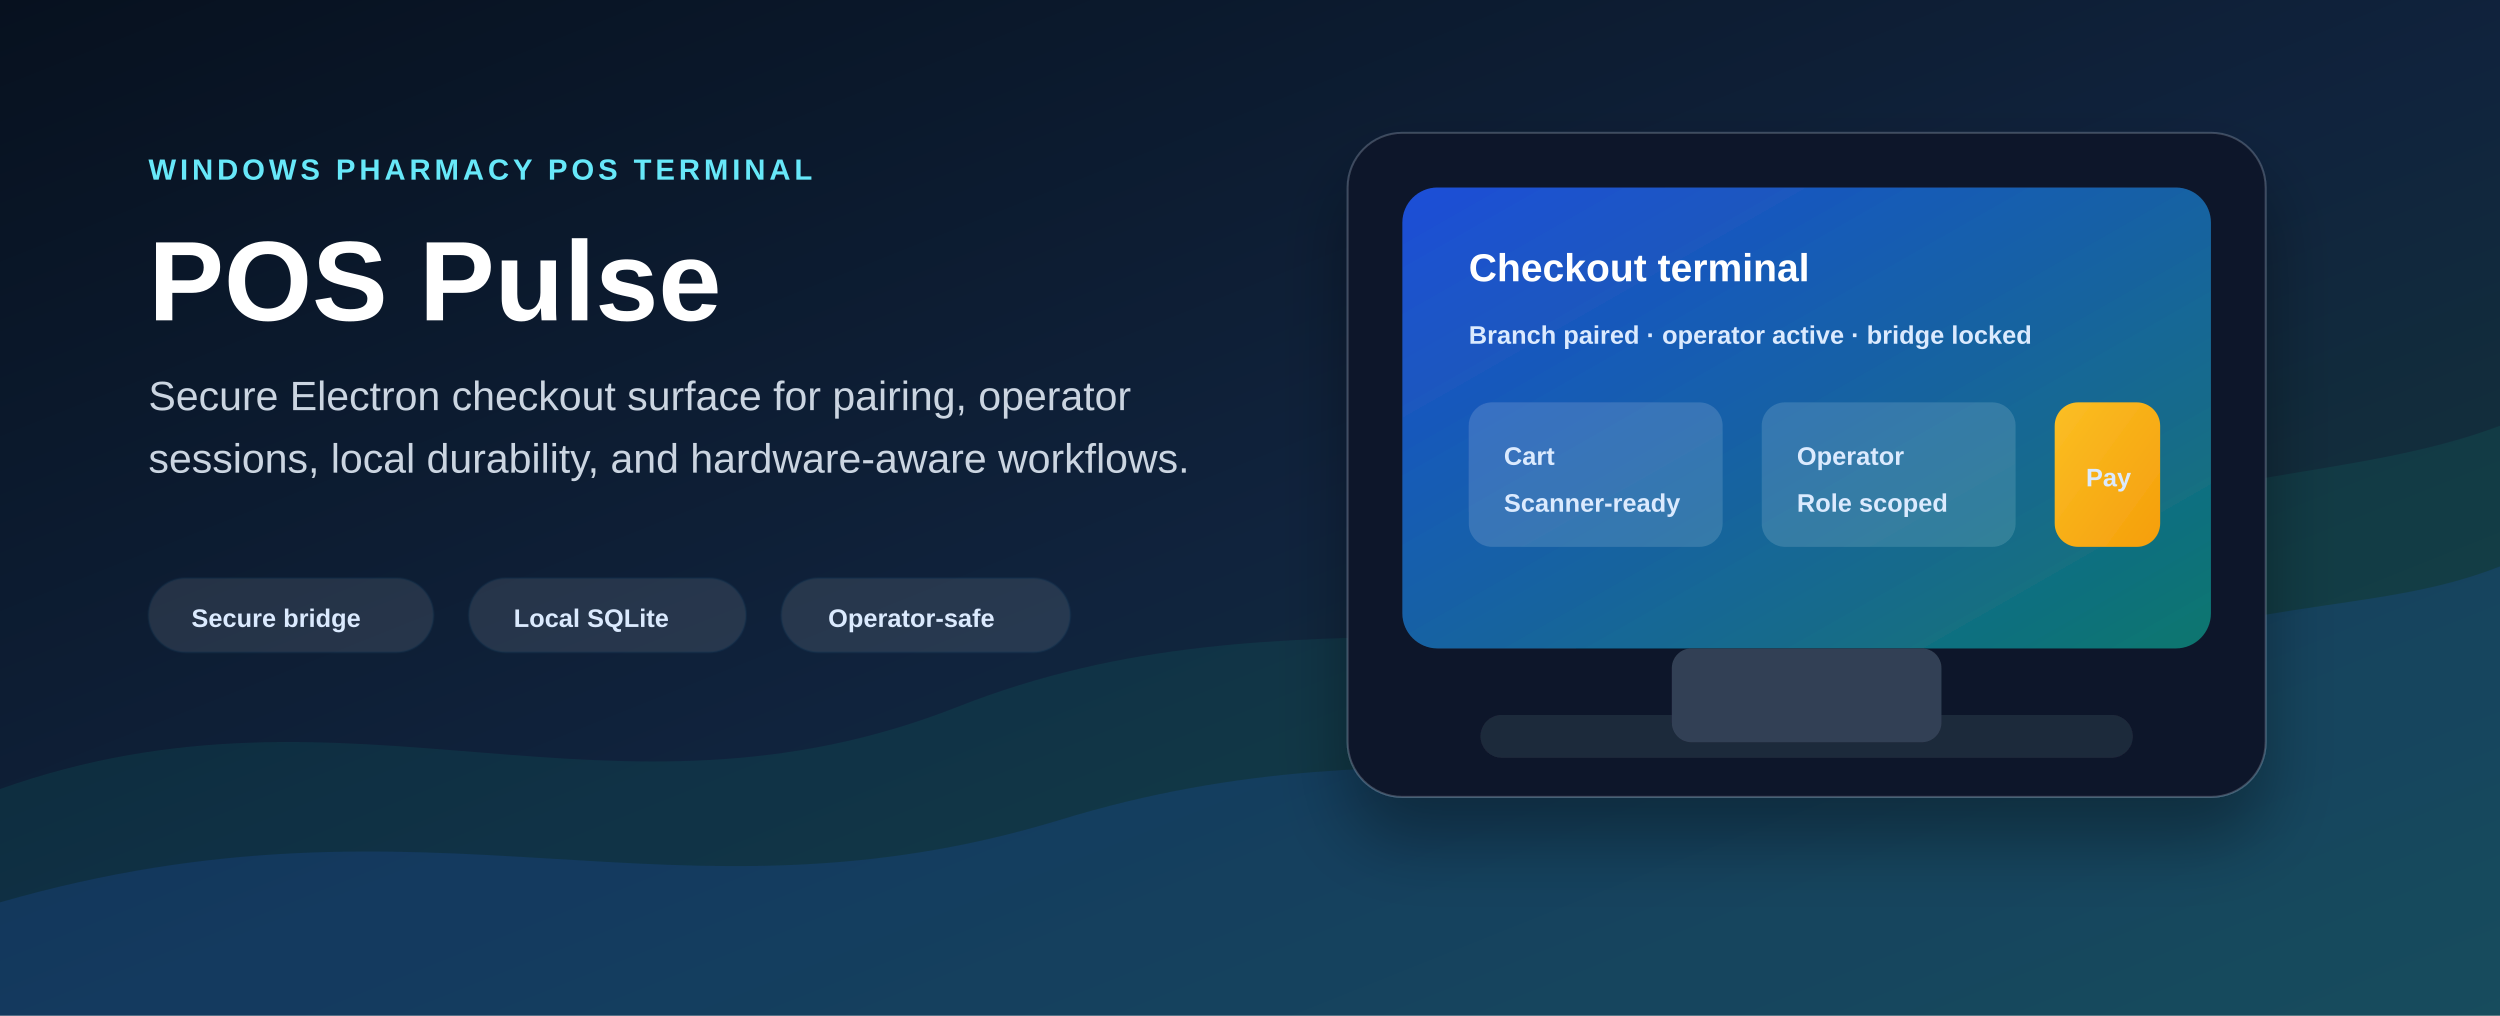
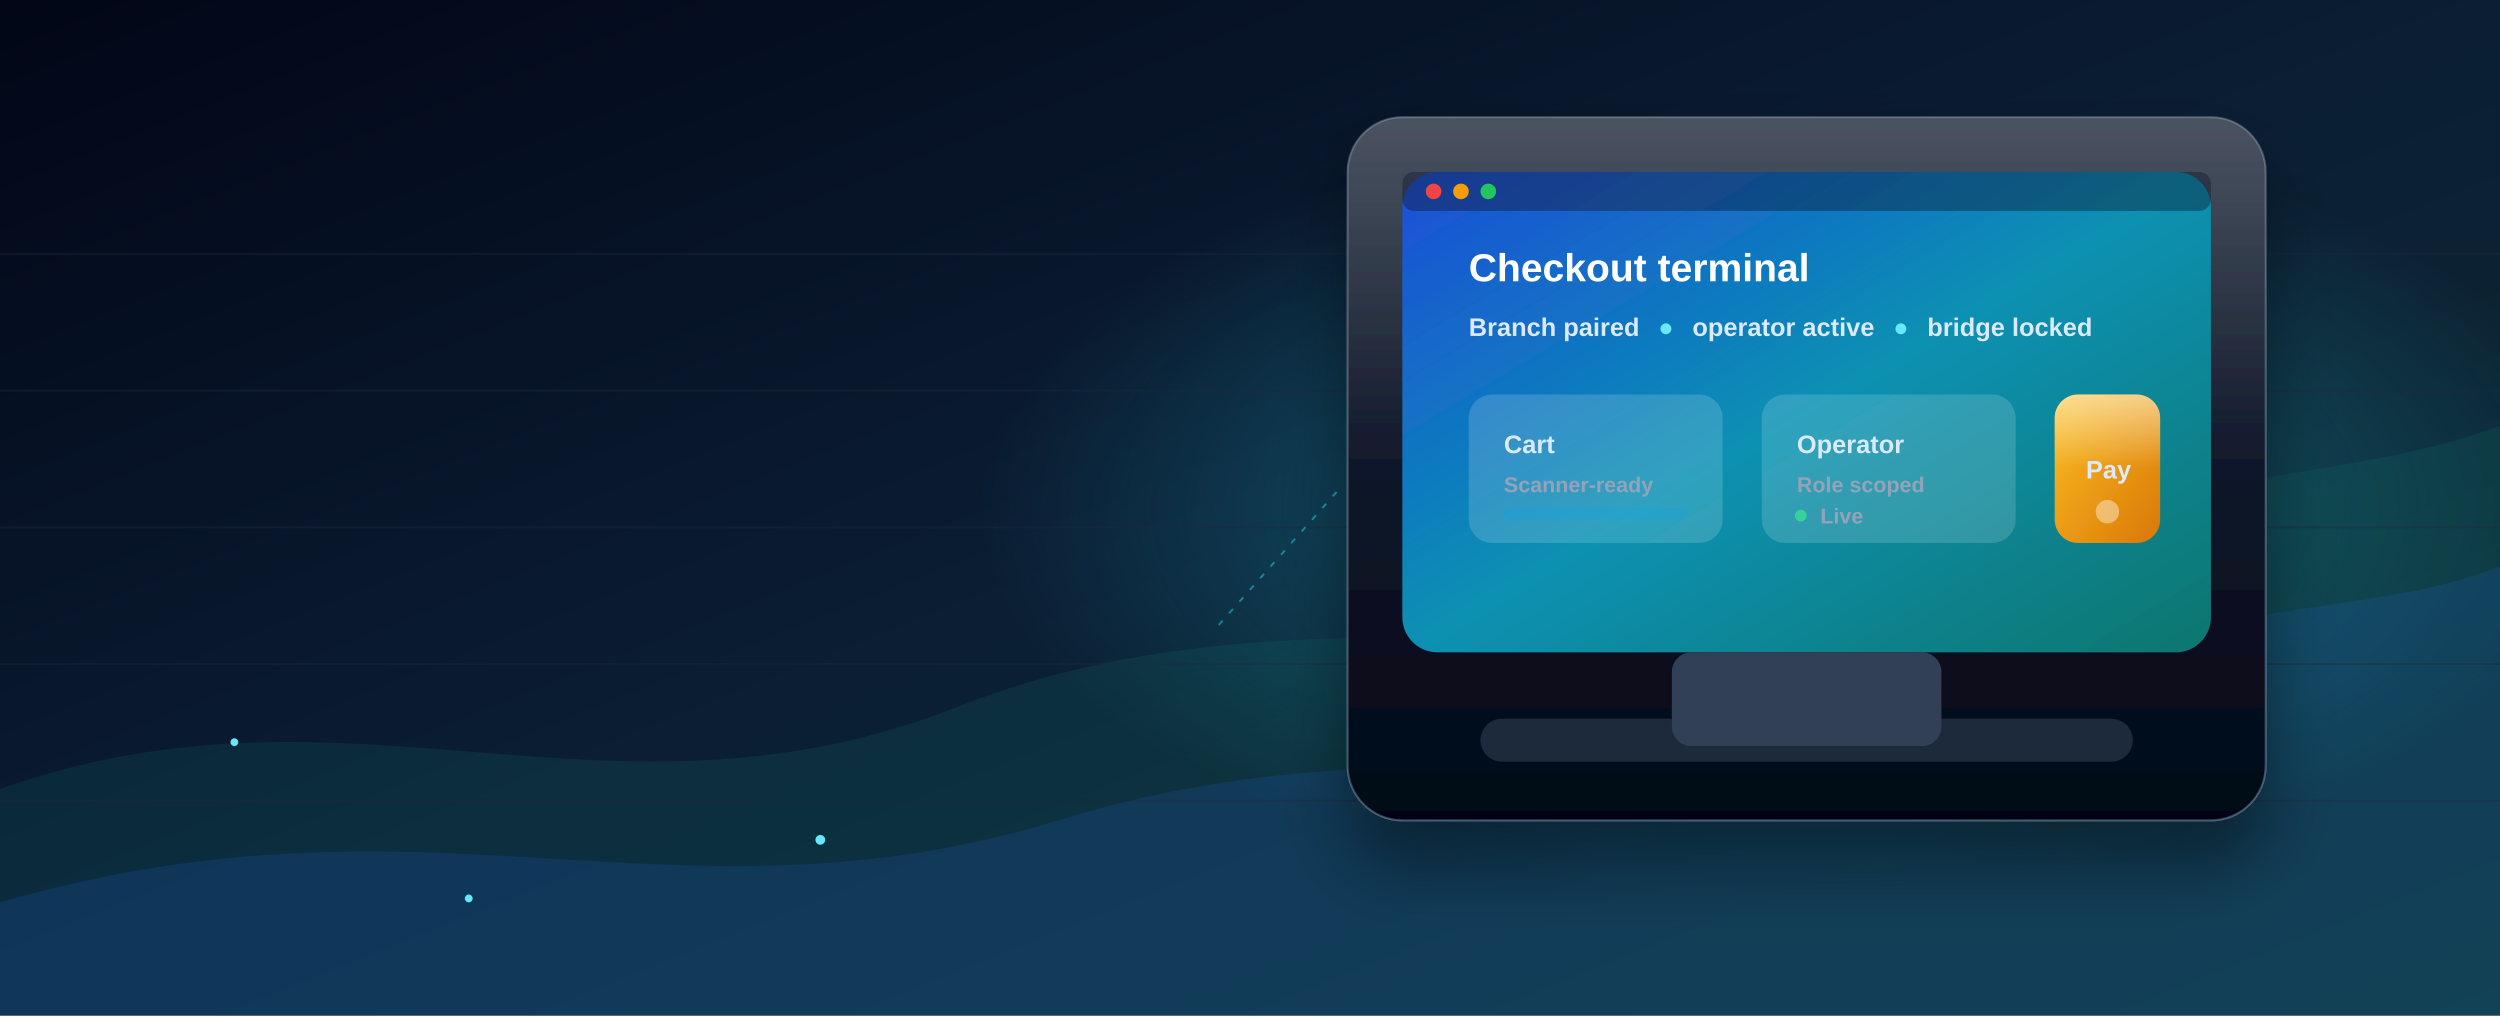
<svg xmlns="http://www.w3.org/2000/svg" width="1280" height="520" viewBox="0 0 1280 520" role="img" aria-labelledby="title desc">
  <defs>
    <linearGradient id="bg" x1="0" y1="0" x2="1" y2="1">
-       <stop offset="0" stop-color="#07111f" />
-       <stop offset="0.52" stop-color="#10233d" />
-       <stop offset="1" stop-color="#153e3b" />
+       <stop offset="0" stop-color="#020617" />
+       <stop offset="0.5" stop-color="#0b1e34" />
+       <stop offset="1" stop-color="#0e2e2e" />
    </linearGradient>
    <linearGradient id="screen" x1="0" y1="0" x2="1" y2="1">
      <stop offset="0" stop-color="#1d4ed8" />
+       <stop offset="0.5" stop-color="#0891b2" />
      <stop offset="1" stop-color="#0f766e" />
+     </linearGradient>
+     <linearGradient id="bezel" x1="0" y1="0" x2="0" y2="1">
+       <stop offset="0" stop-color="#1e293b" />
+       <stop offset="1" stop-color="#020617" />
    </linearGradient>
    <linearGradient id="amber" x1="0" y1="0" x2="1" y2="1">
      <stop offset="0" stop-color="#fbbf24" />
-       <stop offset="1" stop-color="#f59e0b" />
+       <stop offset="1" stop-color="#d97706" />
    </linearGradient>
+     <linearGradient id="hi" x1="0" y1="0" x2="0" y2="1">
+       <stop offset="0" stop-color="#ffffff" stop-opacity="0.5" />
+       <stop offset="0.5" stop-color="#ffffff" stop-opacity="0" />
+     </linearGradient>
+     <radialGradient id="aurora" cx="0.5" cy="0.5" r="0.5">
+       <stop offset="0" stop-color="#22d3ee" stop-opacity="0.4" />
+       <stop offset="1" stop-color="#22d3ee" stop-opacity="0" />
+     </radialGradient>
    <filter id="shadow" x="-20%" y="-20%" width="140%" height="160%">
-       <feDropShadow dx="0" dy="22" stdDeviation="18" flood-color="#000000" flood-opacity="0.34" />
+       <feDropShadow dx="0" dy="22" stdDeviation="18" flood-color="#000000" flood-opacity="0.45" />
+     </filter>
+     <filter id="glowBlur" x="-50%" y="-50%" width="200%" height="200%">
+       <feGaussianBlur stdDeviation="8" />
    </filter>
    <style>
      .eyebrow { font: 700 15px Arial, sans-serif; letter-spacing: 2px; fill: #67e8f9; }
-       .title { font: 800 58px Arial, sans-serif; fill: #ffffff; }
+       .title { font: 800 64px Arial, sans-serif; fill: #ffffff; }
      .copy { font: 500 21px Arial, sans-serif; fill: #cbd5e1; }
      .chip { font: 700 13px Arial, sans-serif; fill: #dbeafe; }
      .screenTitle { font: 800 20px Arial, sans-serif; fill: #ffffff; }
      .screenText { font: 700 13px Arial, sans-serif; fill: #dbeafe; }
+       .tiny { font: 600 11px Arial, sans-serif; fill: #94a3b8; }
    </style>
  </defs>
  <rect width="1280" height="520" fill="url(#bg)" />
+   <ellipse cx="920" cy="260" rx="420" ry="200" fill="url(#aurora)">
+     <animate attributeName="rx" values="420;460;420" dur="6s" repeatCount="indefinite" />
+     <animate attributeName="opacity" values="0.6;1;0.6" dur="6s" repeatCount="indefinite" />
+   </ellipse>
  <path d="M0 404 C180 340 312 432 490 362 C662 294 812 358 1000 286 C1124 239 1205 246 1280 218 L1280 520 L0 520 Z" fill="#0f766e" opacity="0.18" />
-   <path d="M0 462 C222 398 344 480 542 420 C730 362 852 426 1030 352 C1148 303 1214 316 1280 290 L1280 520 L0 520 Z" fill="#2563eb" opacity="0.15" />
+   <path d="M0 462 C222 398 344 480 542 420 C730 362 852 426 1030 352 C1148 303 1214 316 1280 290 L1280 520 L0 520 Z" fill="#2563eb" opacity="0.16" />
+   <g stroke="#1e293b" stroke-width="1" opacity="0.4">
+     <path d="M0 130h1280M0 200h1280M0 270h1280M0 340h1280M0 410h1280" />
+   </g>
+   <g fill="#67e8f9">
+     <circle cx="120" cy="380" r="2">
+       <animate attributeName="cy" values="380;370;380" dur="4s" repeatCount="indefinite" />
+       <animate attributeName="opacity" values="0.3;1;0.3" dur="4s" repeatCount="indefinite" />
+     </circle>
+     <circle cx="420" cy="430" r="2.5">
+       <animate attributeName="cy" values="430;415;430" dur="5s" repeatCount="indefinite" />
+       <animate attributeName="opacity" values="0.3;1;0.3" dur="5s" repeatCount="indefinite" />
+     </circle>
+     <circle cx="240" cy="460" r="2">
+       <animate attributeName="cy" values="460;448;460" dur="3.5s" repeatCount="indefinite" />
+       <animate attributeName="opacity" values="0.3;1;0.3" dur="3.5s" repeatCount="indefinite" />
+     </circle>
+   </g>
  <g transform="translate(76 92)">
-     <text class="eyebrow" x="0" y="0">WINDOWS PHARMACY POS TERMINAL</text>
-     <text class="title" x="0" y="72">POS Pulse</text>
-     <text class="copy" x="0" y="118">Secure Electron checkout surface for pairing, operator</text>
-     <text class="copy" x="0" y="150">sessions, local durability, and hardware-aware workflows.</text>
-     <g transform="translate(0 204)">
-       <rect width="146" height="38" rx="19" fill="#ffffff" opacity="0.1" stroke="#38bdf8" stroke-opacity="0.45" />
-       <text class="chip" x="22" y="25">Secure bridge</text>
-       <rect x="164" width="142" height="38" rx="19" fill="#ffffff" opacity="0.1" stroke="#38bdf8" stroke-opacity="0.45" />
-       <text class="chip" x="187" y="25">Local SQLite</text>
-       <rect x="324" width="148" height="38" rx="19" fill="#ffffff" opacity="0.1" stroke="#38bdf8" stroke-opacity="0.45" />
-       <text class="chip" x="348" y="25">Operator-safe</text>
+     <text class="eyebrow" x="0" y="0" opacity="0">WINDOWS PHARMACY POS TERMINAL
+       <animate attributeName="opacity" from="0" to="1" dur="0.8s" fill="freeze" />
+     </text>
+     <text class="title" x="0" y="76" opacity="0">POS Pulse
+       <animate attributeName="opacity" from="0" to="1" dur="0.9s" begin="0.2s" fill="freeze" />
+     </text>
+     <text class="copy" x="0" y="124" opacity="0">Secure Electron checkout surface for pairing, operator
+       <animate attributeName="opacity" from="0" to="1" dur="0.9s" begin="0.5s" fill="freeze" />
+     </text>
+     <text class="copy" x="0" y="156" opacity="0">sessions, local durability, and hardware-aware workflows.
+       <animate attributeName="opacity" from="0" to="1" dur="0.9s" begin="0.7s" fill="freeze" />
+     </text>
+     <g transform="translate(0 210)" opacity="0">
+       <animate attributeName="opacity" from="0" to="1" dur="0.9s" begin="0.95s" fill="freeze" />
+       <rect width="146" height="38" rx="19" fill="#ffffff" opacity="0.1" stroke="#38bdf8" stroke-opacity="0.55" />
+       <circle cx="18" cy="19" r="3" fill="#22d3ee">
+         <animate attributeName="opacity" values="0.4;1;0.4" dur="1.6s" repeatCount="indefinite" />
+       </circle>
+       <text class="chip" x="32" y="25">Secure bridge</text>
+       <rect x="164" width="142" height="38" rx="19" fill="#ffffff" opacity="0.1" stroke="#38bdf8" stroke-opacity="0.55" />
+       <circle cx="182" cy="19" r="3" fill="#f59e0b">
+         <animate attributeName="opacity" values="0.4;1;0.4" dur="1.6s" begin="0.5s" repeatCount="indefinite" />
+       </circle>
+       <text class="chip" x="196" y="25">Local SQLite</text>
+       <rect x="324" width="148" height="38" rx="19" fill="#ffffff" opacity="0.1" stroke="#38bdf8" stroke-opacity="0.55" />
+       <circle cx="342" cy="19" r="3" fill="#34d399">
+         <animate attributeName="opacity" values="0.4;1;0.4" dur="1.6s" begin="1s" repeatCount="indefinite" />
+       </circle>
+       <text class="chip" x="356" y="25">Operator-safe</text>
    </g>
  </g>
-   <g transform="translate(690 68)" filter="url(#shadow)">
-     <rect x="0" y="0" width="470" height="340" rx="28" fill="#0f172a" stroke="#94a3b8" stroke-opacity="0.35" />
-     <rect x="28" y="28" width="414" height="236" rx="18" fill="url(#screen)" />
-     <rect x="68" y="298" width="334" height="22" rx="11" fill="#1e293b" />
-     <rect x="166" y="264" width="138" height="48" rx="10" fill="#334155" />
-     <text class="screenTitle" x="62" y="76">Checkout terminal</text>
-     <text class="screenText" x="62" y="108">Branch paired · operator active · bridge locked</text>
-     <g transform="translate(62 138)">
-       <rect width="130" height="74" rx="12" fill="#ffffff" opacity="0.14" />
-       <text class="screenText" x="18" y="32">Cart</text>
-       <text class="screenText" x="18" y="56">Scanner-ready</text>
-       <rect x="150" width="130" height="74" rx="12" fill="#ffffff" opacity="0.14" />
-       <text class="screenText" x="168" y="32">Operator</text>
-       <text class="screenText" x="168" y="56">Role scoped</text>
-       <rect x="300" width="54" height="74" rx="12" fill="url(#amber)" />
+   <g transform="translate(690 60)" filter="url(#shadow)">
+     <rect x="0" y="0" width="470" height="360" rx="28" fill="url(#bezel)" stroke="#94a3b8" stroke-opacity="0.4" />
+     <rect x="0" y="0" width="470" height="360" rx="28" fill="url(#hi)" opacity="0.4" />
+     <rect x="28" y="28" width="414" height="246" rx="18" fill="url(#screen)" />
+     <rect x="28" y="28" width="414" height="20" rx="6" fill="#0f172a" opacity="0.4" />
+     <circle cx="44" cy="38" r="4" fill="#ef4444" />
+     <circle cx="58" cy="38" r="4" fill="#f59e0b" />
+     <circle cx="72" cy="38" r="4" fill="#22c55e">
+       <animate attributeName="opacity" values="1;0.4;1" dur="1.4s" repeatCount="indefinite" />
+     </circle>
+     <rect x="68" y="308" width="334" height="22" rx="11" fill="#1e293b" />
+     <rect x="166" y="274" width="138" height="48" rx="10" fill="#334155" />
+     <text class="screenTitle" x="62" y="84">Checkout terminal</text>
+     <text class="screenText" x="62" y="112">
+       <tspan>Branch paired</tspan>
+       <tspan dx="6" fill="#67e8f9">●</tspan>
+       <tspan dx="6">operator active</tspan>
+       <tspan dx="6" fill="#67e8f9">●</tspan>
+       <tspan dx="6">bridge locked</tspan>
+     </text>
+     <g transform="translate(62 142)">
+       <rect width="130" height="76" rx="12" fill="#ffffff" opacity="0.16" />
+       <text class="screenText" x="18" y="30">Cart</text>
+       <text class="tiny" x="18" y="50" fill="#bae6fd">Scanner-ready</text>
+       <g transform="translate(18 58)">
+         <rect width="94" height="6" rx="3" fill="#0ea5e9" opacity="0.3" />
+         <rect width="0" height="6" rx="3" fill="#22d3ee">
+           <animate attributeName="width" values="0;94;0" dur="3.4s" repeatCount="indefinite" />
+         </rect>
+       </g>
+       <rect x="150" width="130" height="76" rx="12" fill="#ffffff" opacity="0.16" />
+       <text class="screenText" x="168" y="30">Operator</text>
+       <text class="tiny" x="168" y="50" fill="#bae6fd">Role scoped</text>
+       <circle cx="170" cy="62" r="3" fill="#34d399">
+         <animate attributeName="opacity" values="0.4;1;0.4" dur="2s" repeatCount="indefinite" />
+       </circle>
+       <text class="tiny" x="180" y="66" fill="#bae6fd">Live</text>
+       <rect x="300" width="54" height="76" rx="12" fill="url(#amber)" />
+       <rect x="300" width="54" height="76" rx="12" fill="url(#hi)" />
      <text class="screenText" x="316" y="43">Pay</text>
+       <circle cx="327" cy="60" r="6" fill="#ffffff" opacity="0.4">
+         <animate attributeName="r" values="6;12;6" dur="2.2s" repeatCount="indefinite" />
+         <animate attributeName="opacity" values="0.5;0;0.5" dur="2.2s" repeatCount="indefinite" />
+       </circle>
    </g>
+     <rect x="28" y="48" width="414" height="2" fill="#22d3ee" opacity="0">
+       <animate attributeName="y" values="48;272;48" dur="6s" repeatCount="indefinite" />
+       <animate attributeName="opacity" values="0;0.7;0" dur="6s" repeatCount="indefinite" />
+     </rect>
+   </g>
+   <g stroke="#22d3ee" stroke-width="1" opacity="0.5" fill="none" stroke-dasharray="3 5">
+     <path d="M624 320 L686 250" />
  </g>
</svg>
